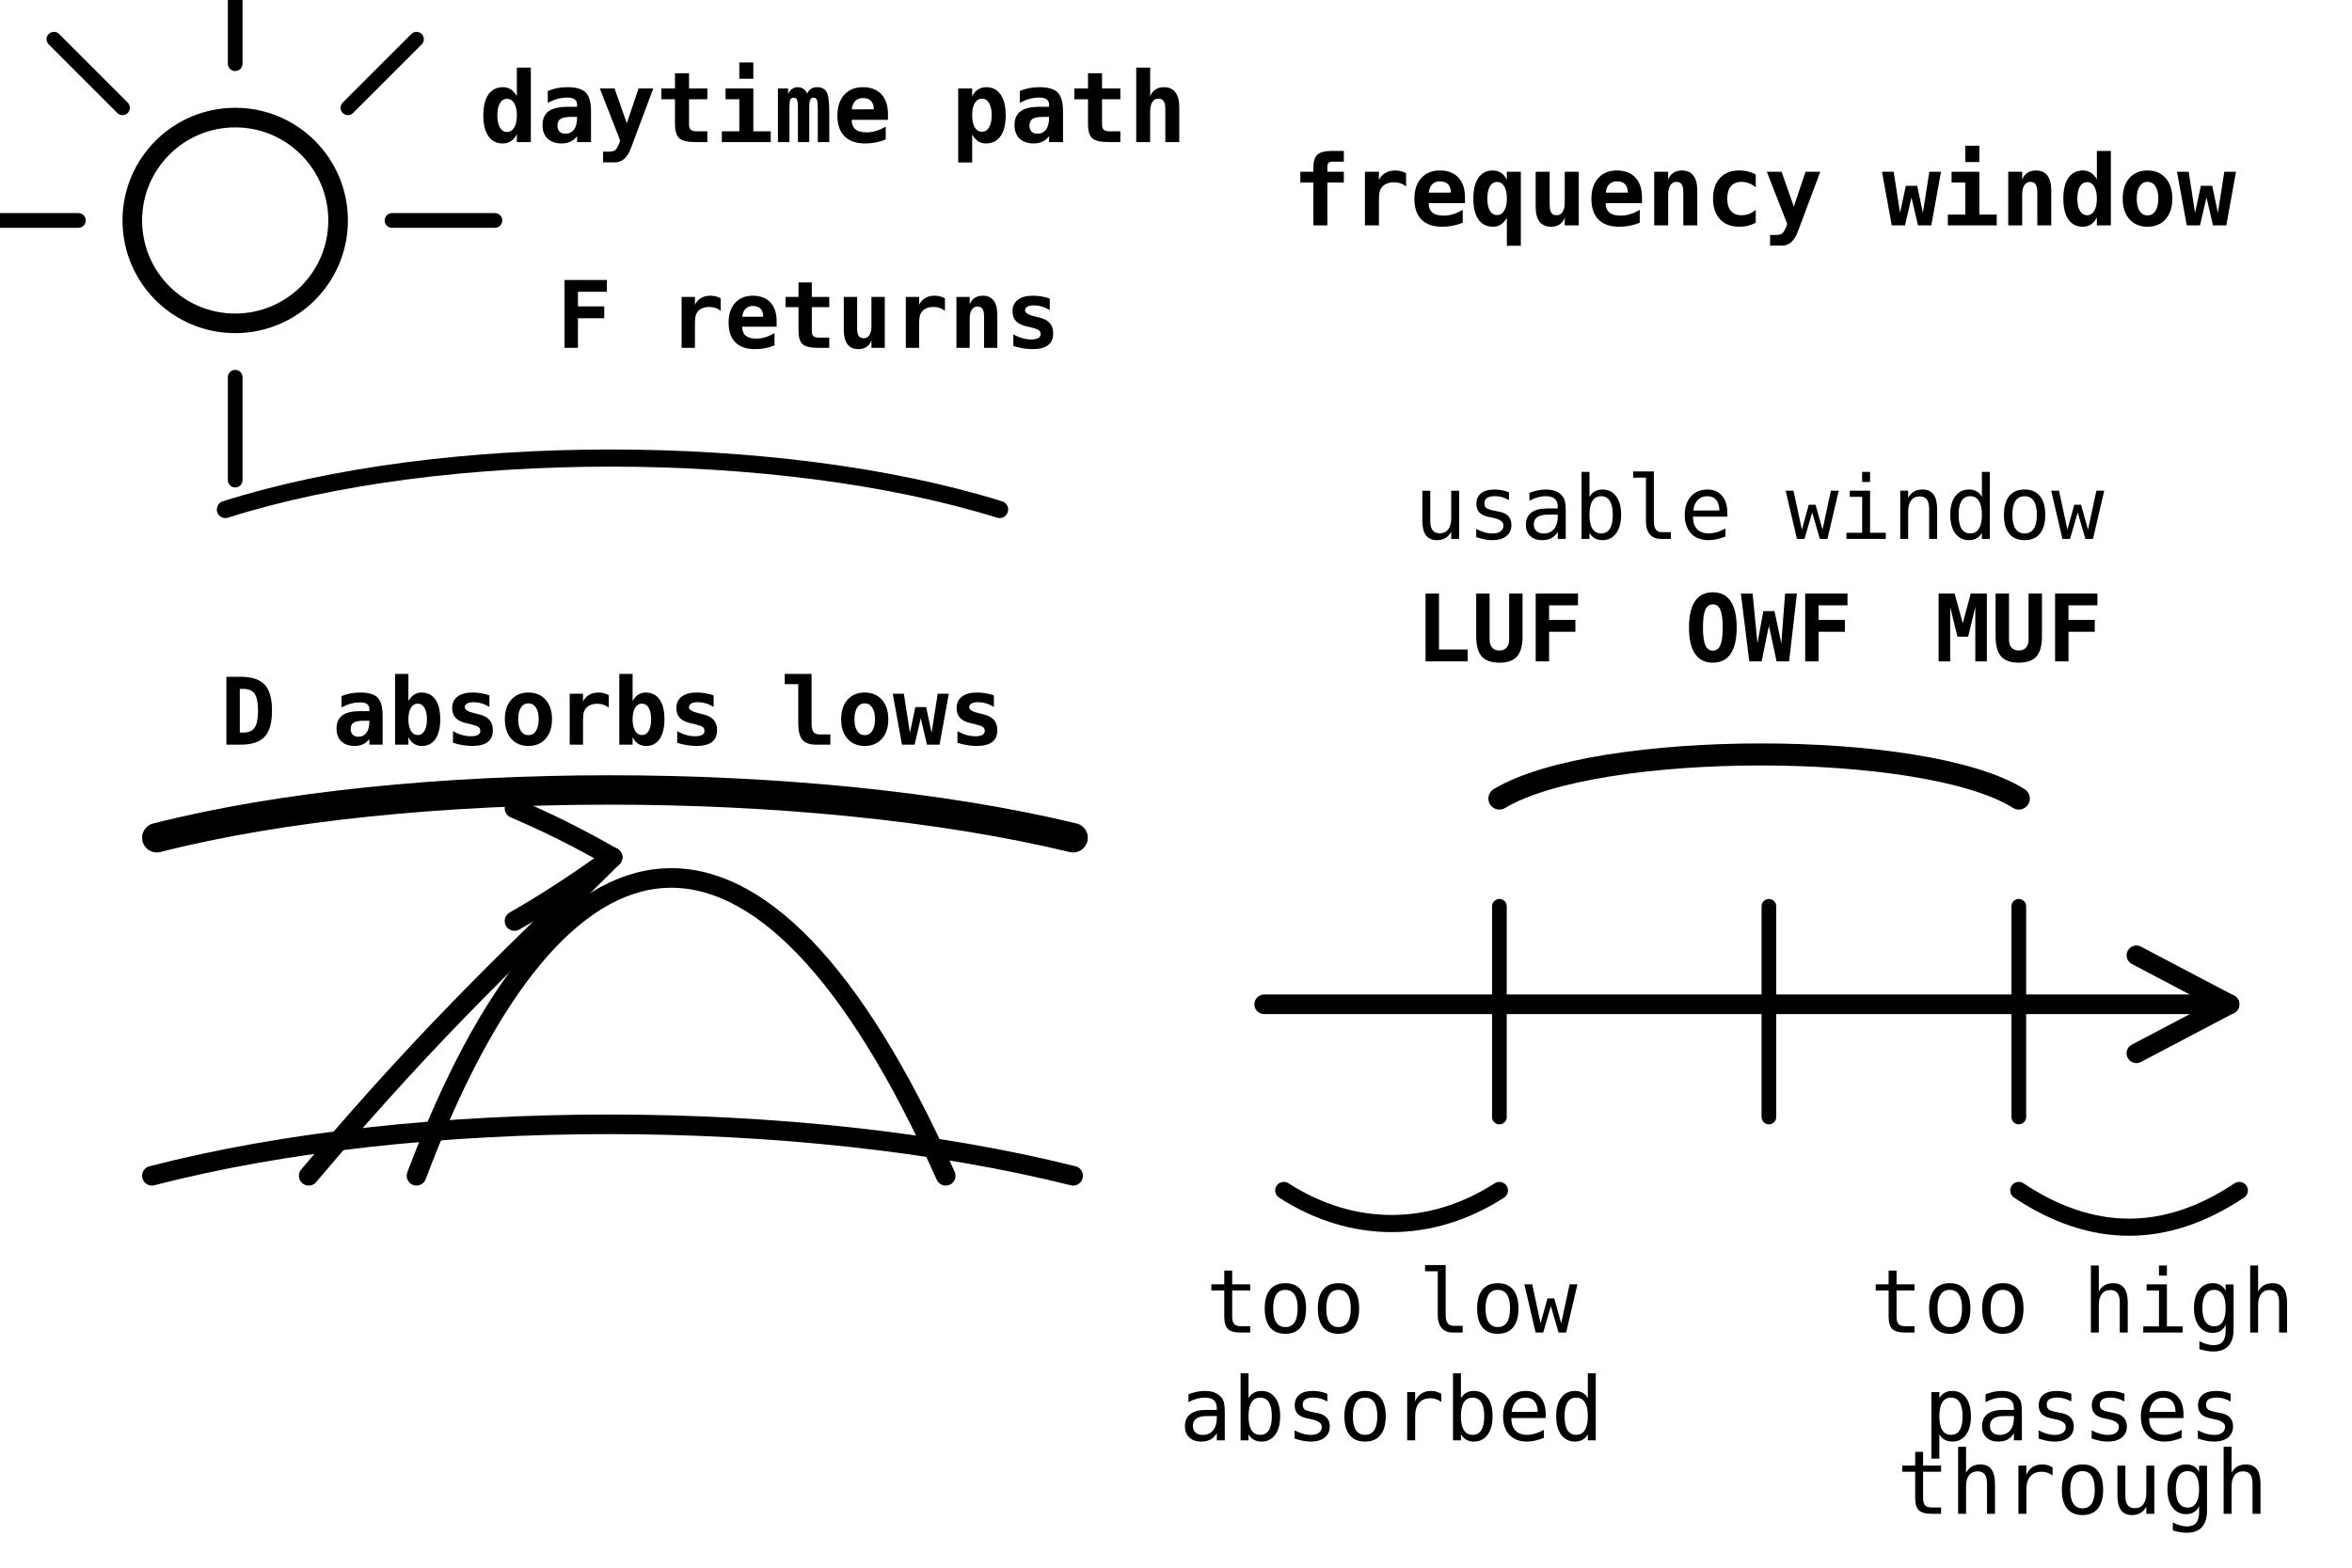
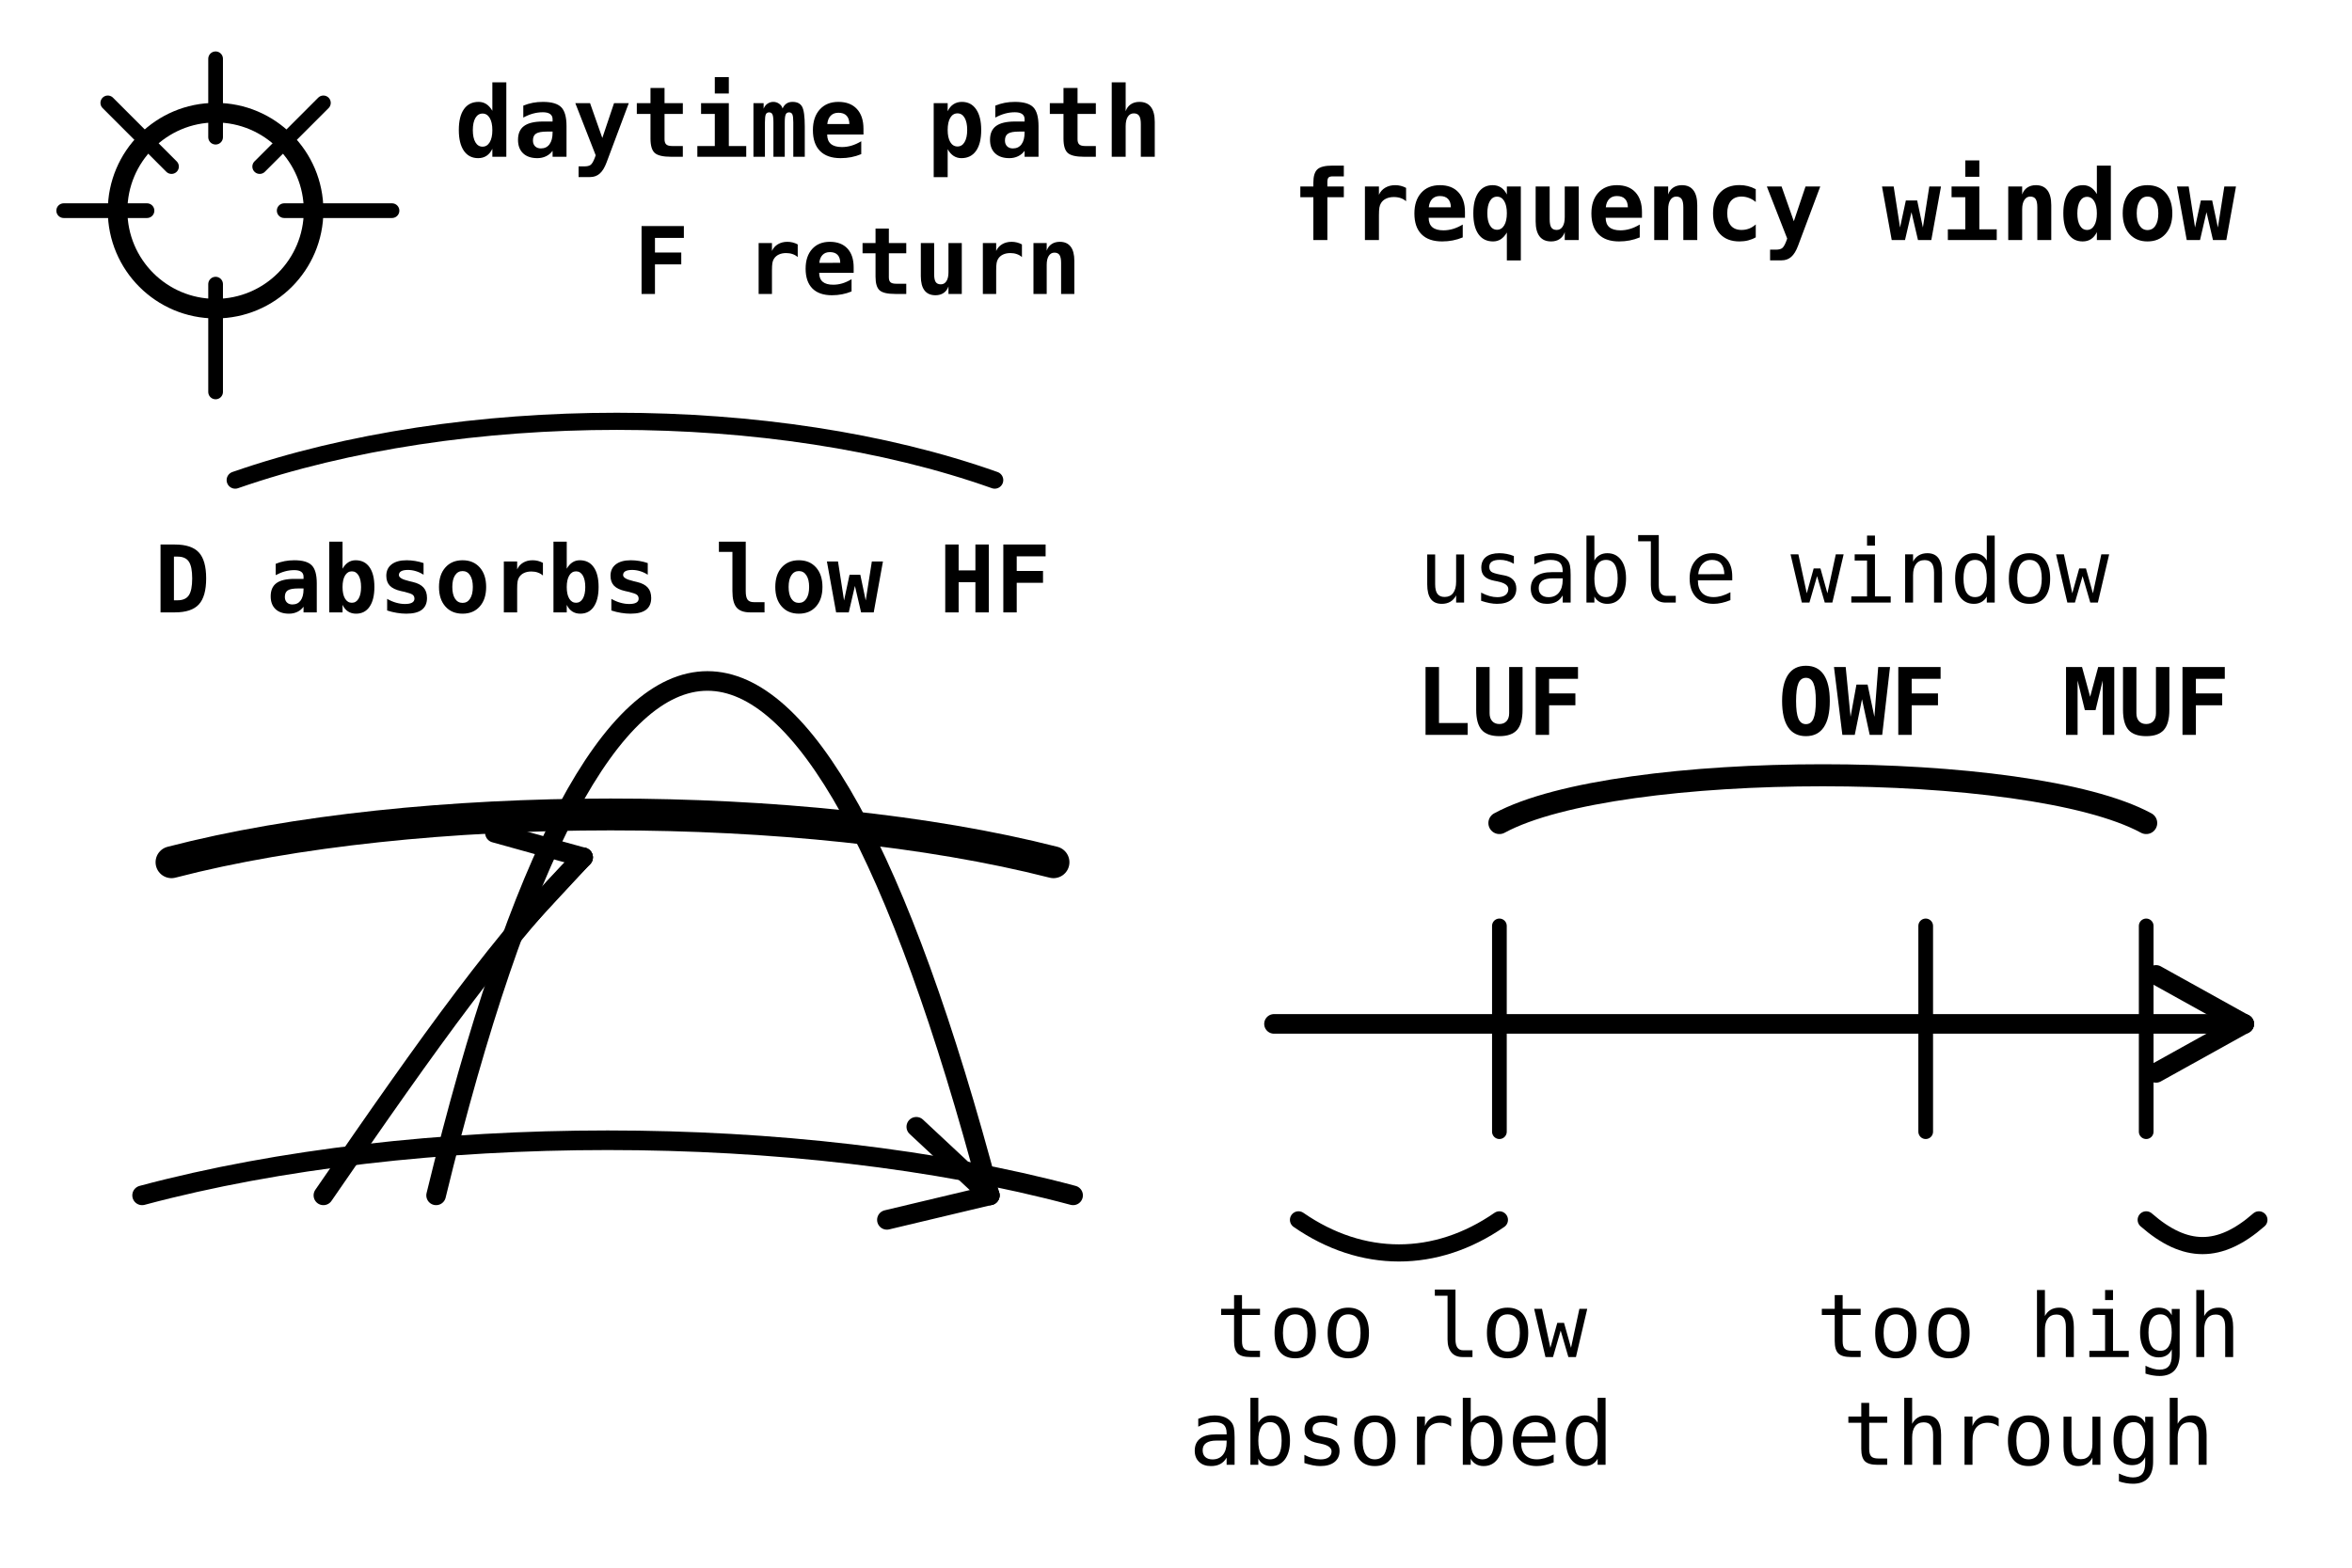
<svg xmlns="http://www.w3.org/2000/svg" id="daytime-absorption-frequency-window" viewBox="0 0 960 640" role="img">
  <g fill="none" stroke="currentColor" stroke-linecap="round" stroke-linejoin="round">
-     <circle cx="96" cy="90" r="42" stroke-width="8" />
-     <path d="M96 26 C96 12 96 0 96 0" stroke-width="6" />
-     <path d="M96 154 C96 168 96 182 96 196" stroke-width="6" />
-     <path d="M32 90 C18 90 8 90 0 90" stroke-width="6" />
-     <path d="M160 90 C174 90 188 90 202 90" stroke-width="6" />
-     <path d="M50 44 C40 34 30 24 22 16" stroke-width="6" />
-     <path d="M142 44 C152 34 162 24 170 16" stroke-width="6" />
-     <path d="M62 480 C170 452 326 452 438 480" stroke-width="8" />
-     <path d="M64 342 C166 316 330 316 438 342" stroke-width="12" />
-     <path d="M92 208 C180 180 318 180 408 208" stroke-width="7" />
-     <path d="M126 480 C180 416 214 386 250 350" stroke-width="8" />
-     <path d="M250 350 C236 342 224 336 210 330" stroke-width="8" />
-     <path d="M250 350 C236 360 224 368 210 376" stroke-width="8" />
-     <path d="M170 480 C228 326 310 310 386 480" stroke-width="8" />
-     <path d="M516 410 C632 410 770 410 910 410" stroke-width="8" />
-     <path d="M910 410 L872 390" stroke-width="8" />
-     <path d="M910 410 L872 430" stroke-width="8" />
-     <path d="M612 370 C612 392 612 430 612 456" stroke-width="6" />
-     <path d="M722 370 C722 392 722 430 722 456" stroke-width="6" />
-     <path d="M824 370 C824 392 824 430 824 456" stroke-width="6" />
-     <path d="M612 326 C652 302 786 302 824 326" stroke-width="9" />
-     <path d="M524 486 C552 504 584 504 612 486" stroke-width="7" />
-     <path d="M824 486 C854 506 884 506 914 486" stroke-width="7" />
+     <circle cx="88" cy="86" r="40" stroke-width="8" />
+     <path d="M88 24 C88 38 88 48 88 56" stroke-width="6" />
+     <path d="M88 116 C88 132 88 146 88 160" stroke-width="6" />
+     <path d="M26 86 C40 86 52 86 60 86" stroke-width="6" />
+     <path d="M116 86 C132 86 146 86 160 86" stroke-width="6" />
+     <path d="M44 42 C54 52 64 62 70 68" stroke-width="6" />
+     <path d="M132 42 C122 52 112 62 106 68" stroke-width="6" />
+     <path d="M58 488 C170 458 326 458 438 488" stroke-width="8" />
+     <path d="M70 352 C170 326 328 326 430 352" stroke-width="13" />
+     <path d="M96 196 C188 164 316 164 406 196" stroke-width="7" />
+     <path d="M132 488 C176 424 206 382 238 350" stroke-width="8" />
+     <path d="M238 350 L202 340" stroke-width="8" />
+     <path d="M238 350 L212 378" stroke-width="8" />
+     <path d="M178 488 C246 208 330 208 404 488" stroke-width="8" />
+     <path d="M404 488 L374 460" stroke-width="8" />
+     <path d="M404 488 L362 498" stroke-width="8" />
+     <path d="M520 418 C642 418 770 418 916 418" stroke-width="8" />
+     <path d="M916 418 L880 398" stroke-width="8" />
+     <path d="M916 418 L880 438" stroke-width="8" />
+     <path d="M612 378 C612 402 612 434 612 462" stroke-width="6" />
+     <path d="M786 378 C786 402 786 434 786 462" stroke-width="6" />
+     <path d="M876 378 C876 402 876 434 876 462" stroke-width="6" />
+     <path d="M612 336 C660 310 828 310 876 336" stroke-width="9" />
+     <path d="M530 498 C556 516 586 516 612 498" stroke-width="7" />
+     <path d="M876 498 C892 512 906 512 922 498" stroke-width="7" />
  </g>
  <g fill="currentColor" font-family="ui-monospace, SFMono-Regular, Menlo, Consolas, monospace" text-anchor="middle">
-     <text x="340" y="58" font-size="40" font-weight="700">daytime path</text>
-     <text x="250" y="304" font-size="38" font-weight="700">D absorbs lows</text>
-     <text x="330" y="142" font-size="38" font-weight="700">F returns</text>
-     <text x="720" y="92" font-size="40" font-weight="700">frequency window</text>
-     <text x="612" y="270" font-size="38" font-weight="700">LUF</text>
-     <text x="722" y="270" font-size="38" font-weight="700">OWF</text>
-     <text x="824" y="270" font-size="38" font-weight="700">MUF</text>
-     <text x="568" y="544" font-size="36">too low</text>
-     <text x="568" y="588" font-size="36">absorbed</text>
-     <text x="718" y="220" font-size="36">usable window</text>
-     <text x="850" y="544" font-size="36">too high</text>
-     <text x="850" y="588" font-size="36">passes</text>
-     <text x="850" y="618" font-size="36">through</text>
+     <text x="330" y="64" font-size="40" font-weight="700">daytime path</text>
+     <text x="350" y="120" font-size="38" font-weight="700">F return</text>
+     <text x="246" y="250" font-size="38" font-weight="700">D absorbs low HF</text>
+     <text x="720" y="98" font-size="40" font-weight="700">frequency window</text>
+     <text x="720" y="246" font-size="36">usable window</text>
+     <text x="612" y="300" font-size="38" font-weight="700">LUF</text>
+     <text x="760" y="300" font-size="38" font-weight="700">OWF</text>
+     <text x="876" y="300" font-size="38" font-weight="700">MUF</text>
+     <text x="572" y="554" font-size="36">too low</text>
+     <text x="572" y="598" font-size="36">absorbed</text>
+     <text x="828" y="554" font-size="36">too high</text>
+     <text x="828" y="598" font-size="36">through</text>
  </g>
</svg>
